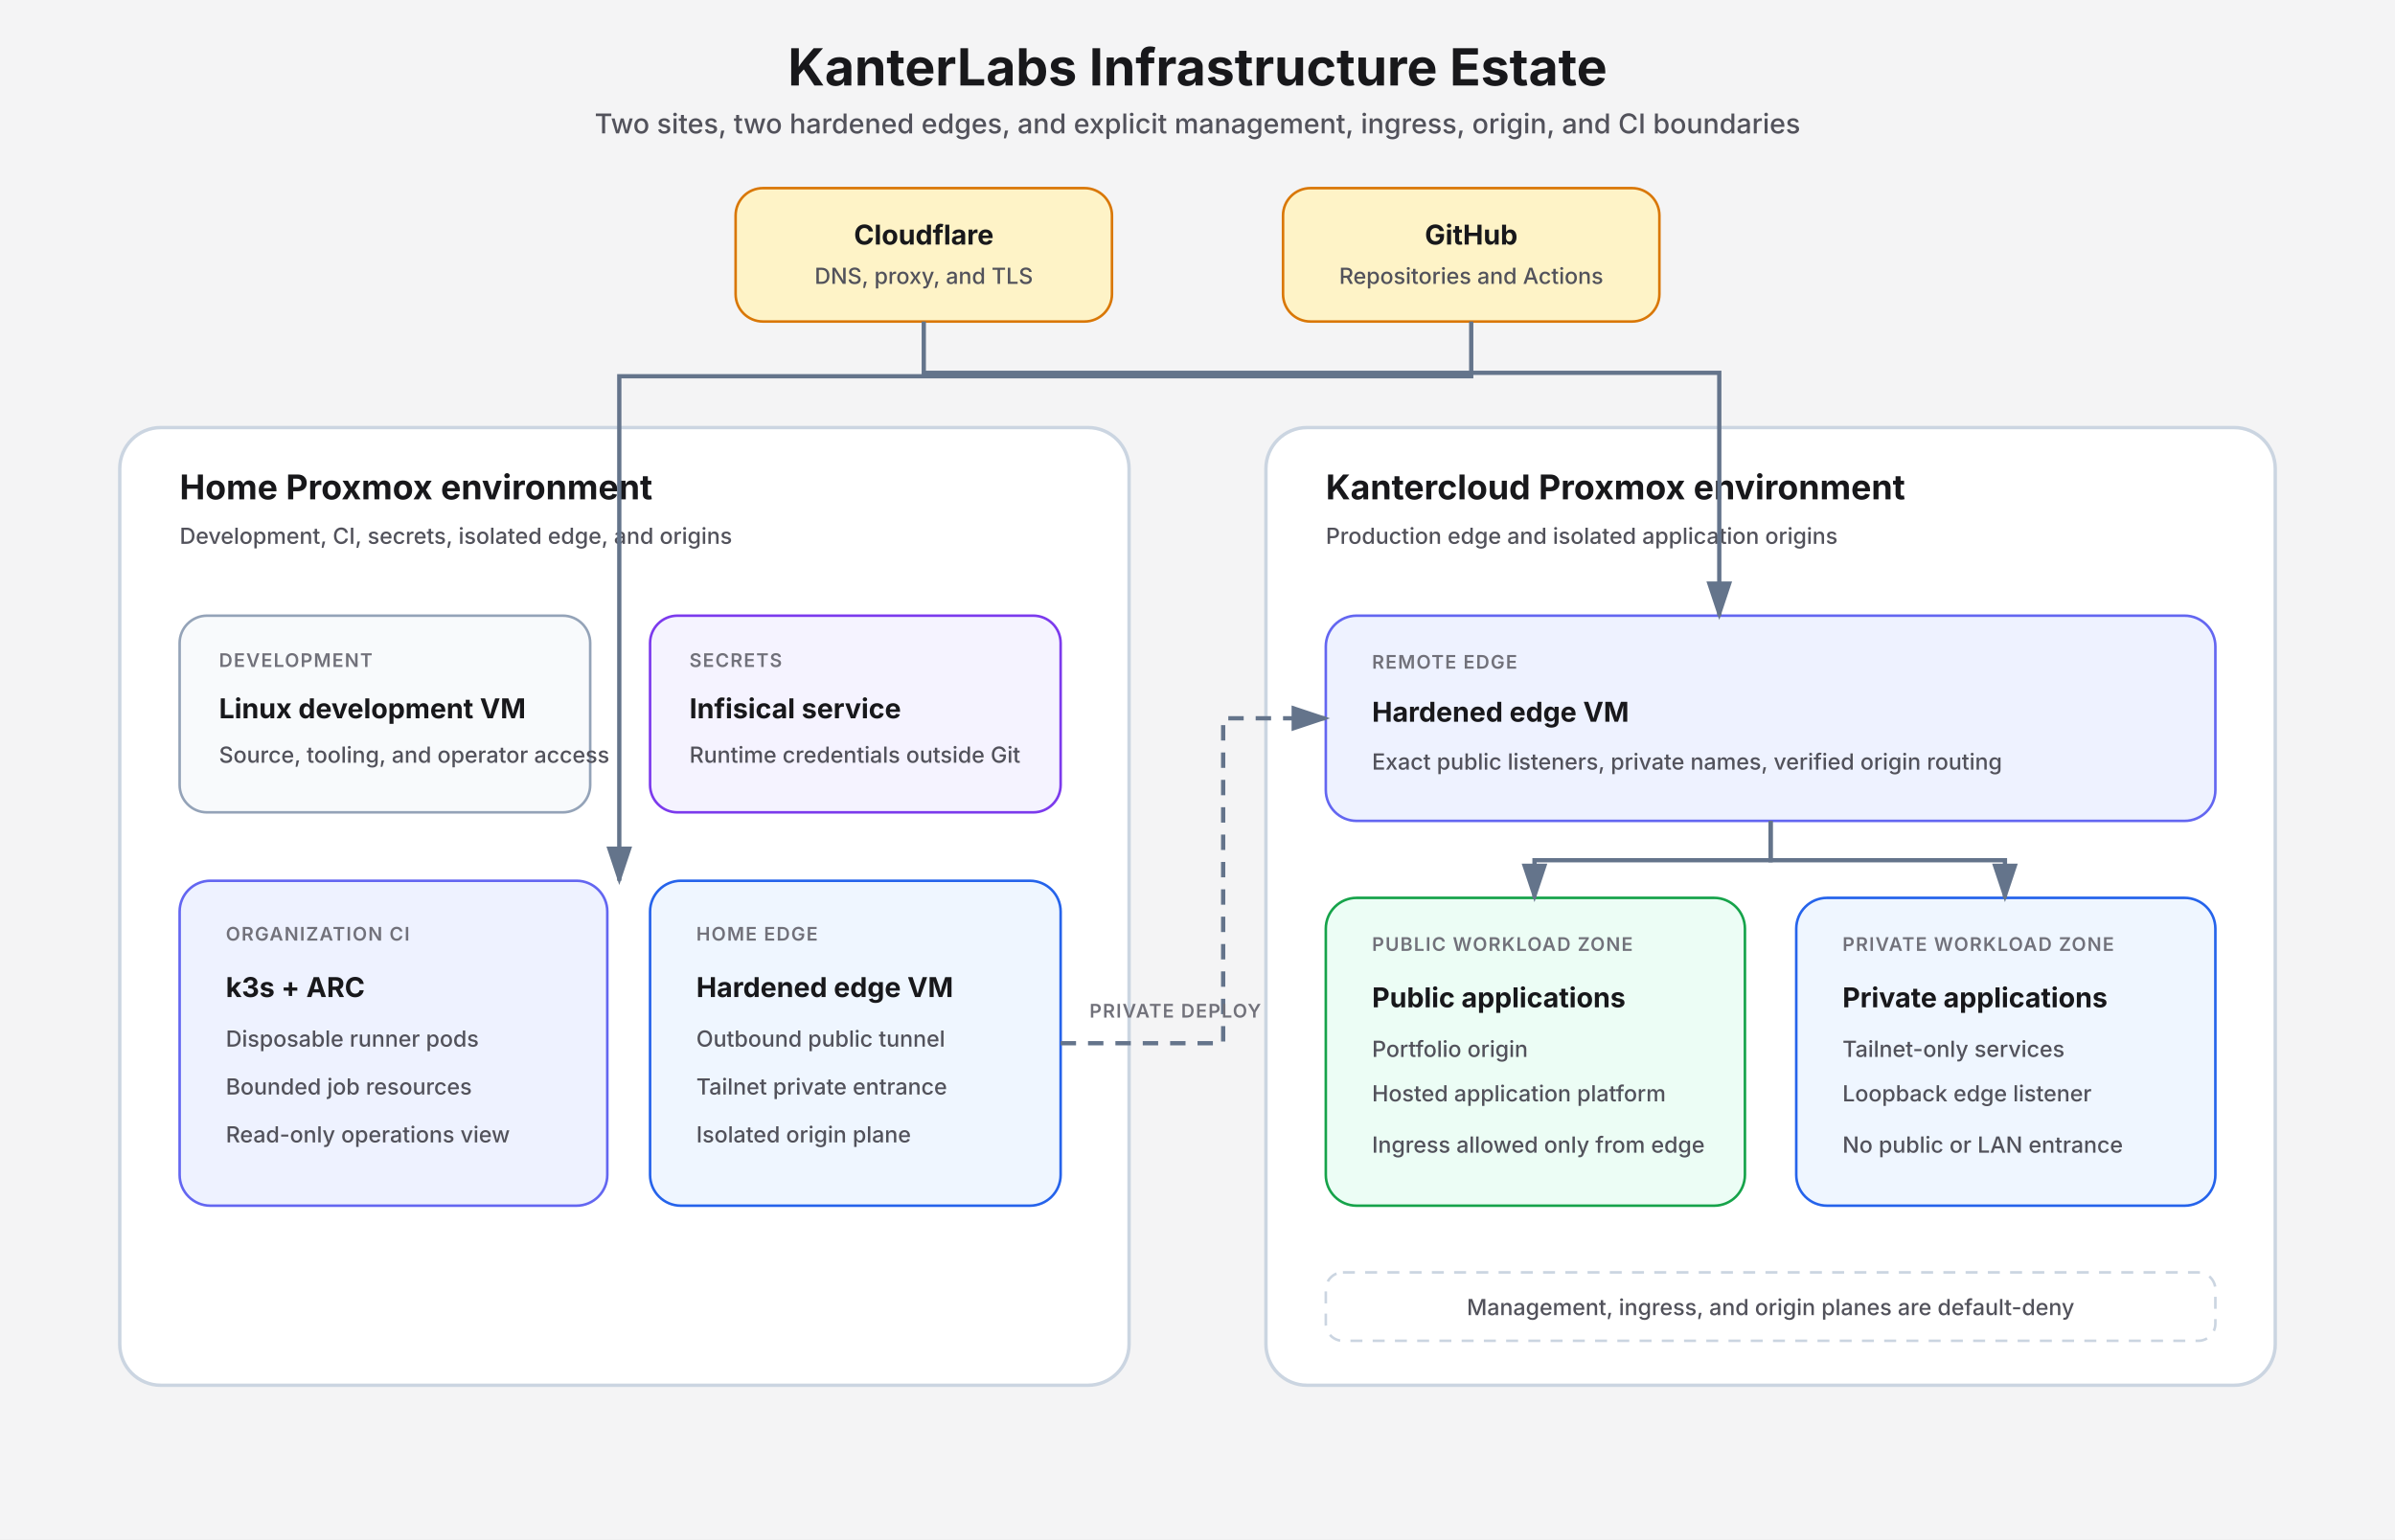
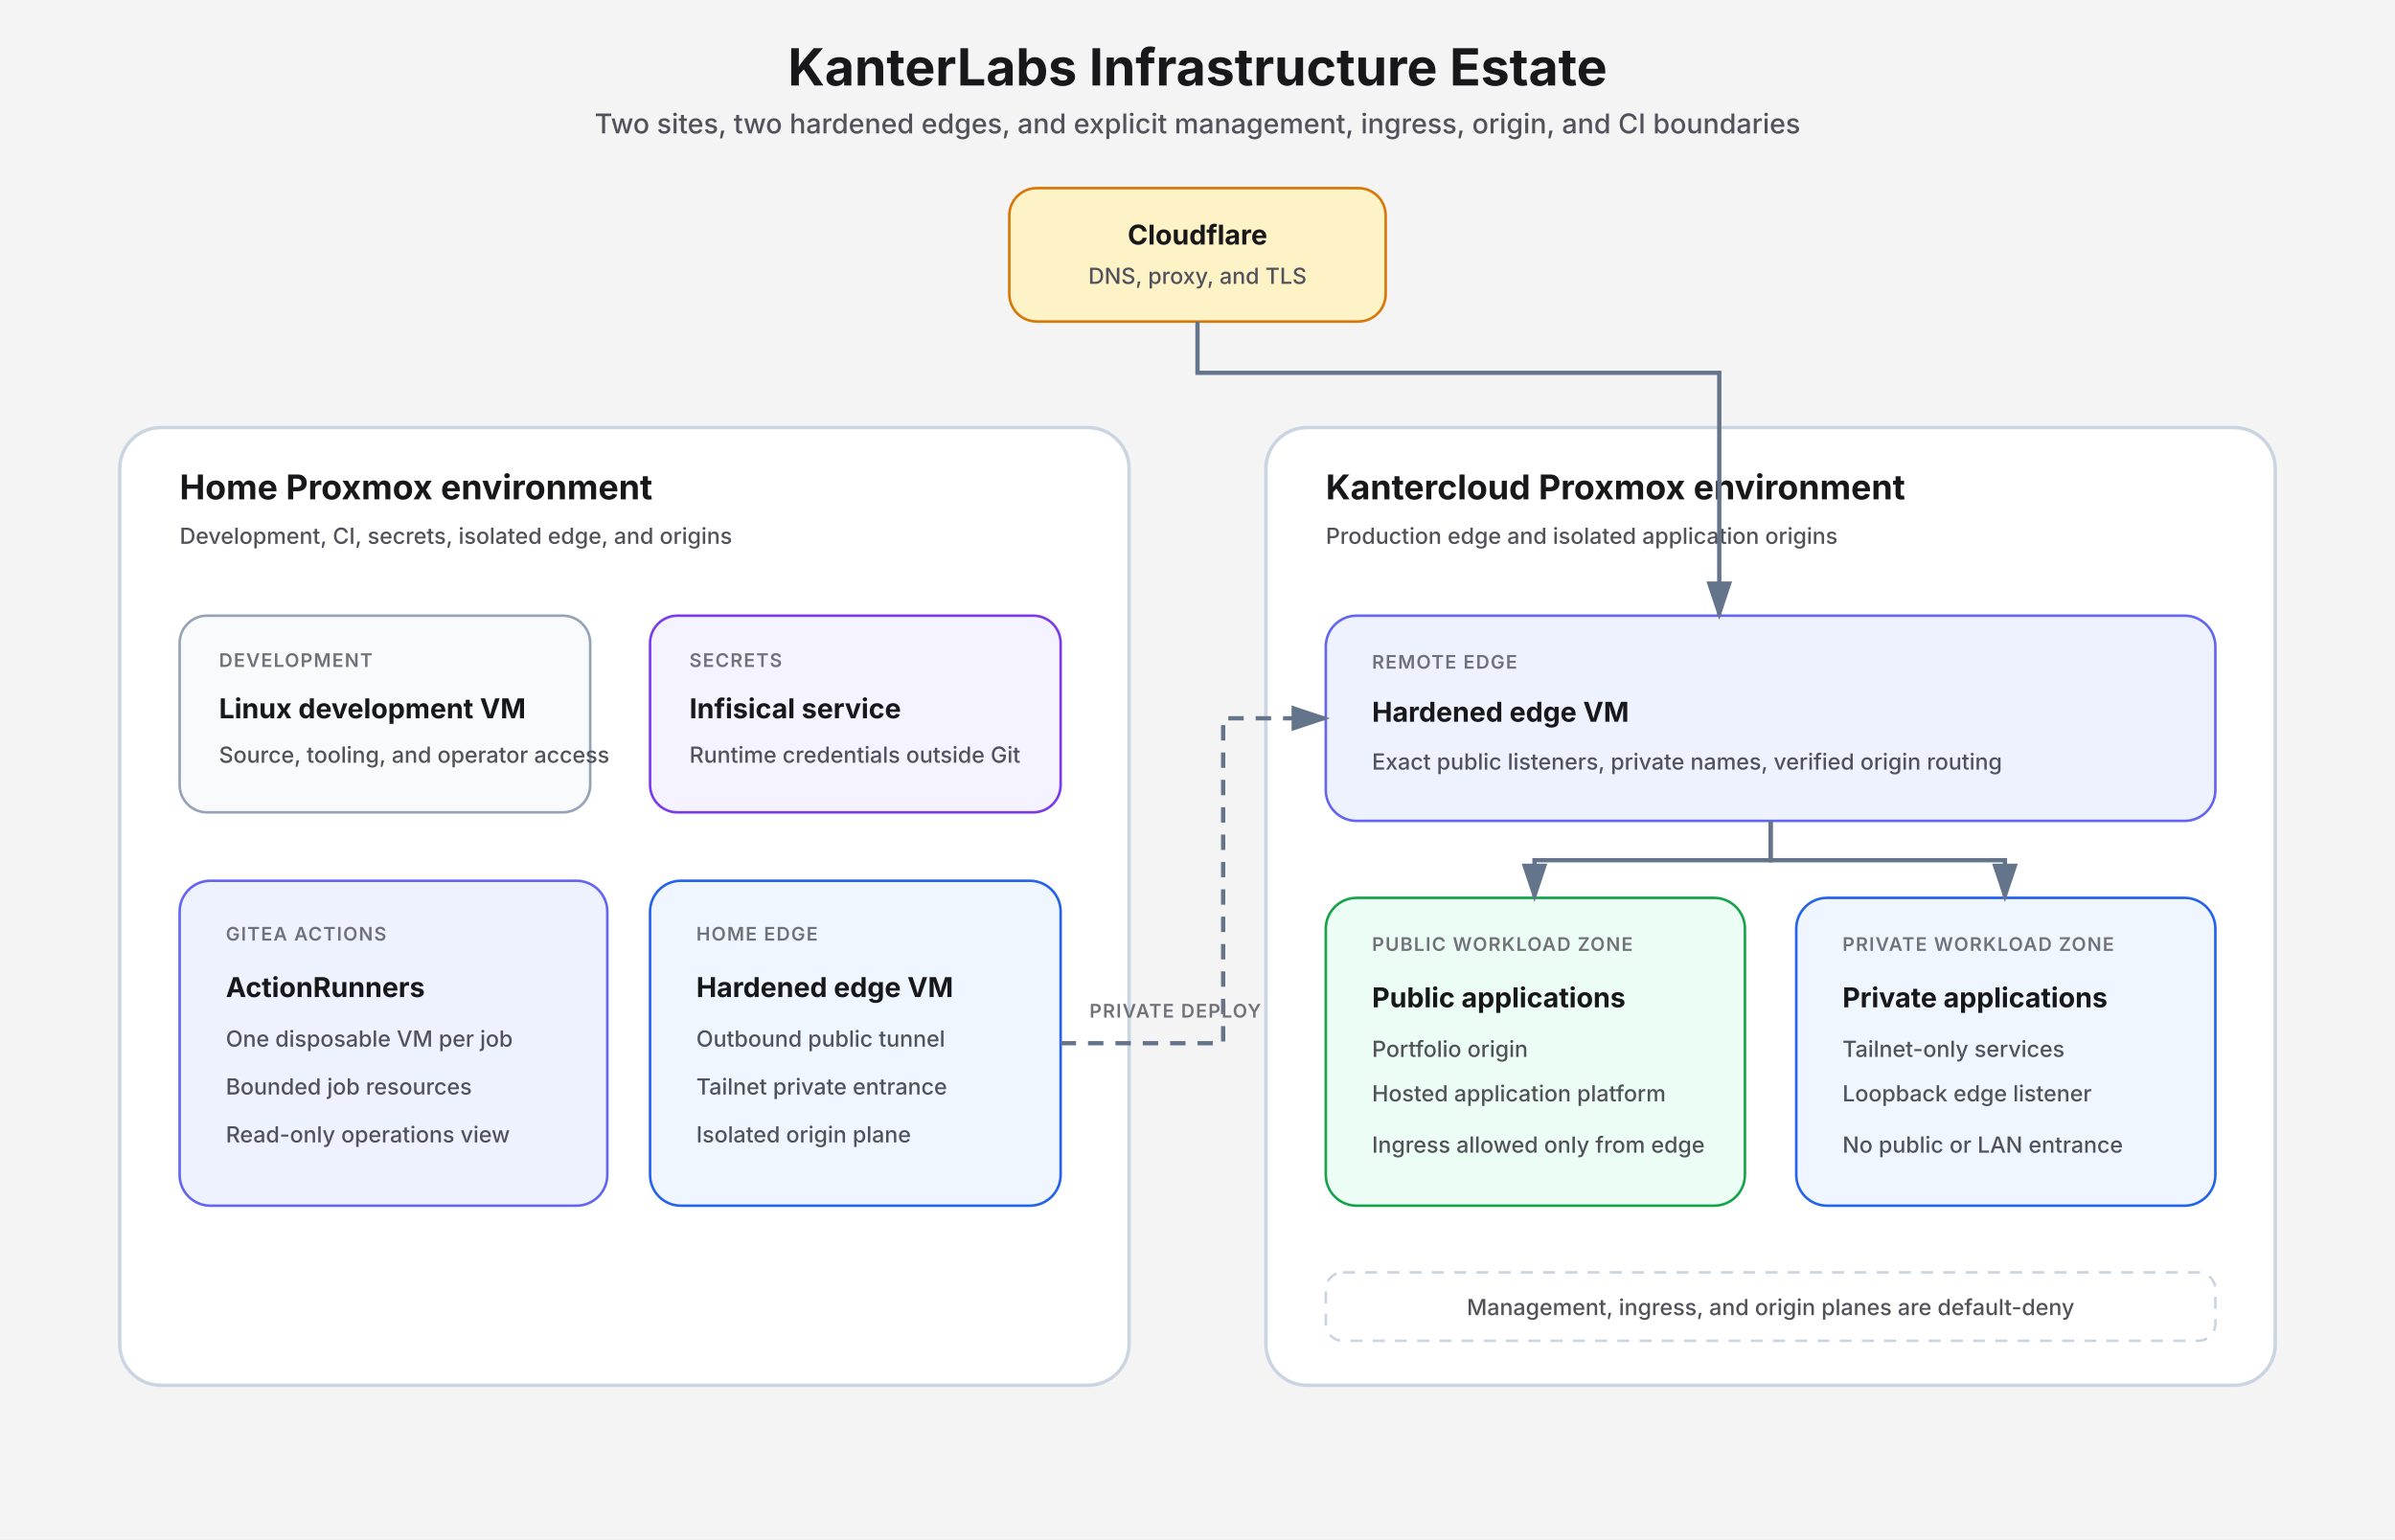
<svg xmlns="http://www.w3.org/2000/svg" width="1400" height="900" viewBox="0 0 1400 900" role="img" aria-labelledby="title desc">
  <defs>
    <style>
      .title{font:700 30px Inter,Arial,sans-serif;fill:#18181b}.subtitle{font:500 16px Inter,Arial,sans-serif;fill:#52525b}
      .section{font:700 20px Inter,Arial,sans-serif;fill:#18181b}.label{font:700 16px Inter,Arial,sans-serif;fill:#18181b}
      .small{font:500 13px Inter,Arial,sans-serif;fill:#52525b}.tiny{font:600 11px Inter,Arial,sans-serif;fill:#71717a;letter-spacing:.06em}
      .site{fill:#fff;stroke:#cbd5e1;stroke-width:2}.node{fill:#f8fafc;stroke:#94a3b8;stroke-width:1.5}
      .external{fill:#fef3c7;stroke:#d97706;stroke-width:1.5}.edge{fill:#eef2ff;stroke:#6366f1;stroke-width:1.5}
      .public{fill:#ecfdf5;stroke:#16a34a;stroke-width:1.5}.private{fill:#eff6ff;stroke:#2563eb;stroke-width:1.5}
      .support{fill:#f5f3ff;stroke:#7c3aed;stroke-width:1.5}.line{stroke:#64748b;stroke-width:2.5;fill:none}
      .dash{stroke:#64748b;stroke-width:2.5;stroke-dasharray:9 7;fill:none}.boundary{fill:none;stroke:#cbd5e1;stroke-width:1.5;stroke-dasharray:7 6}
    </style>
    <marker id="arrow" markerWidth="10" markerHeight="10" refX="8" refY="3" orient="auto">
      <path d="M0 0L0 6L9 3z" fill="#64748b" />
    </marker>
  </defs>
  <rect width="1400" height="900" fill="#f4f4f5" />
  <text x="700" y="50" text-anchor="middle" class="title">KanterLabs Infrastructure Estate</text>
  <text x="700" y="78" text-anchor="middle" class="subtitle">Two sites, two hardened edges, and explicit management, ingress, origin, and CI boundaries</text>
-   <rect x="430" y="110" width="220" height="78" rx="16" class="external" />
-   <text x="540" y="143" text-anchor="middle" class="label">Cloudflare</text>
-   <text x="540" y="166" text-anchor="middle" class="small">DNS, proxy, and TLS</text>
-   <rect x="750" y="110" width="220" height="78" rx="16" class="external" />
-   <text x="860" y="143" text-anchor="middle" class="label">GitHub</text>
-   <text x="860" y="166" text-anchor="middle" class="small">Repositories and Actions</text>
+   <rect x="590" y="110" width="220" height="78" rx="16" class="external" />
+   <text x="700" y="143" text-anchor="middle" class="label">Cloudflare</text>
+   <text x="700" y="166" text-anchor="middle" class="small">DNS, proxy, and TLS</text>
  <rect x="70" y="250" width="590" height="560" rx="24" class="site" />
  <text x="105" y="292" class="section">Home Proxmox environment</text>
  <text x="105" y="318" class="small">Development, CI, secrets, isolated edge, and origins</text>
  <rect x="105" y="360" width="240" height="115" rx="16" class="node" />
  <text x="128" y="390" class="tiny">DEVELOPMENT</text>
  <text x="128" y="420" class="label">Linux development VM</text>
  <text x="128" y="446" class="small">Source, tooling, and operator access</text>
  <rect x="380" y="360" width="240" height="115" rx="16" class="support" />
  <text x="403" y="390" class="tiny">SECRETS</text>
  <text x="403" y="420" class="label">Infisical service</text>
  <text x="403" y="446" class="small">Runtime credentials outside Git</text>
  <rect x="105" y="515" width="250" height="190" rx="18" class="edge" />
-   <text x="132" y="550" class="tiny">ORGANIZATION CI</text>
-   <text x="132" y="583" class="label">k3s + ARC</text>
-   <text x="132" y="612" class="small">Disposable runner pods</text>
+   <text x="132" y="550" class="tiny">GITEA ACTIONS</text>
+   <text x="132" y="583" class="label">ActionRunners</text>
+   <text x="132" y="612" class="small">One disposable VM per job</text>
  <text x="132" y="640" class="small">Bounded job resources</text>
  <text x="132" y="668" class="small">Read-only operations view</text>
  <rect x="380" y="515" width="240" height="190" rx="18" class="private" />
  <text x="407" y="550" class="tiny">HOME EDGE</text>
  <text x="407" y="583" class="label">Hardened edge VM</text>
  <text x="407" y="612" class="small">Outbound public tunnel</text>
  <text x="407" y="640" class="small">Tailnet private entrance</text>
  <text x="407" y="668" class="small">Isolated origin plane</text>
  <rect x="740" y="250" width="590" height="560" rx="24" class="site" />
  <text x="775" y="292" class="section">Kantercloud Proxmox environment</text>
  <text x="775" y="318" class="small">Production edge and isolated application origins</text>
  <rect x="775" y="360" width="520" height="120" rx="18" class="edge" />
  <text x="802" y="391" class="tiny">REMOTE EDGE</text>
  <text x="802" y="422" class="label">Hardened edge VM</text>
  <text x="802" y="450" class="small">Exact public listeners, private names, verified origin routing</text>
  <rect x="775" y="525" width="245" height="180" rx="18" class="public" />
  <text x="802" y="556" class="tiny">PUBLIC WORKLOAD ZONE</text>
  <text x="802" y="589" class="label">Public applications</text>
  <text x="802" y="618" class="small">Portfolio origin</text>
  <text x="802" y="644" class="small">Hosted application platform</text>
  <text x="802" y="674" class="small">Ingress allowed only from edge</text>
  <rect x="1050" y="525" width="245" height="180" rx="18" class="private" />
  <text x="1077" y="556" class="tiny">PRIVATE WORKLOAD ZONE</text>
  <text x="1077" y="589" class="label">Private applications</text>
  <text x="1077" y="618" class="small">Tailnet-only services</text>
  <text x="1077" y="644" class="small">Loopback edge listener</text>
  <text x="1077" y="674" class="small">No public or LAN entrance</text>
  <rect x="775" y="744" width="520" height="40" rx="10" class="boundary" />
  <text x="1035" y="769" text-anchor="middle" class="small">Management, ingress, and origin planes are default-deny</text>
-   <path d="M540 188V218H1005V360" class="line" marker-end="url(#arrow)" />
-   <path d="M860 188V220H362V515" class="line" marker-end="url(#arrow)" />
+   <path d="M700 188V218H1005V360" class="line" marker-end="url(#arrow)" />
  <path d="M1035 480V503H897V525" class="line" marker-end="url(#arrow)" />
  <path d="M1035 480V503H1172V525" class="line" marker-end="url(#arrow)" />
  <path d="M620 610H715V420H775" class="dash" marker-end="url(#arrow)" />
  <text x="687" y="595" text-anchor="middle" class="tiny">PRIVATE DEPLOY</text>
</svg>
